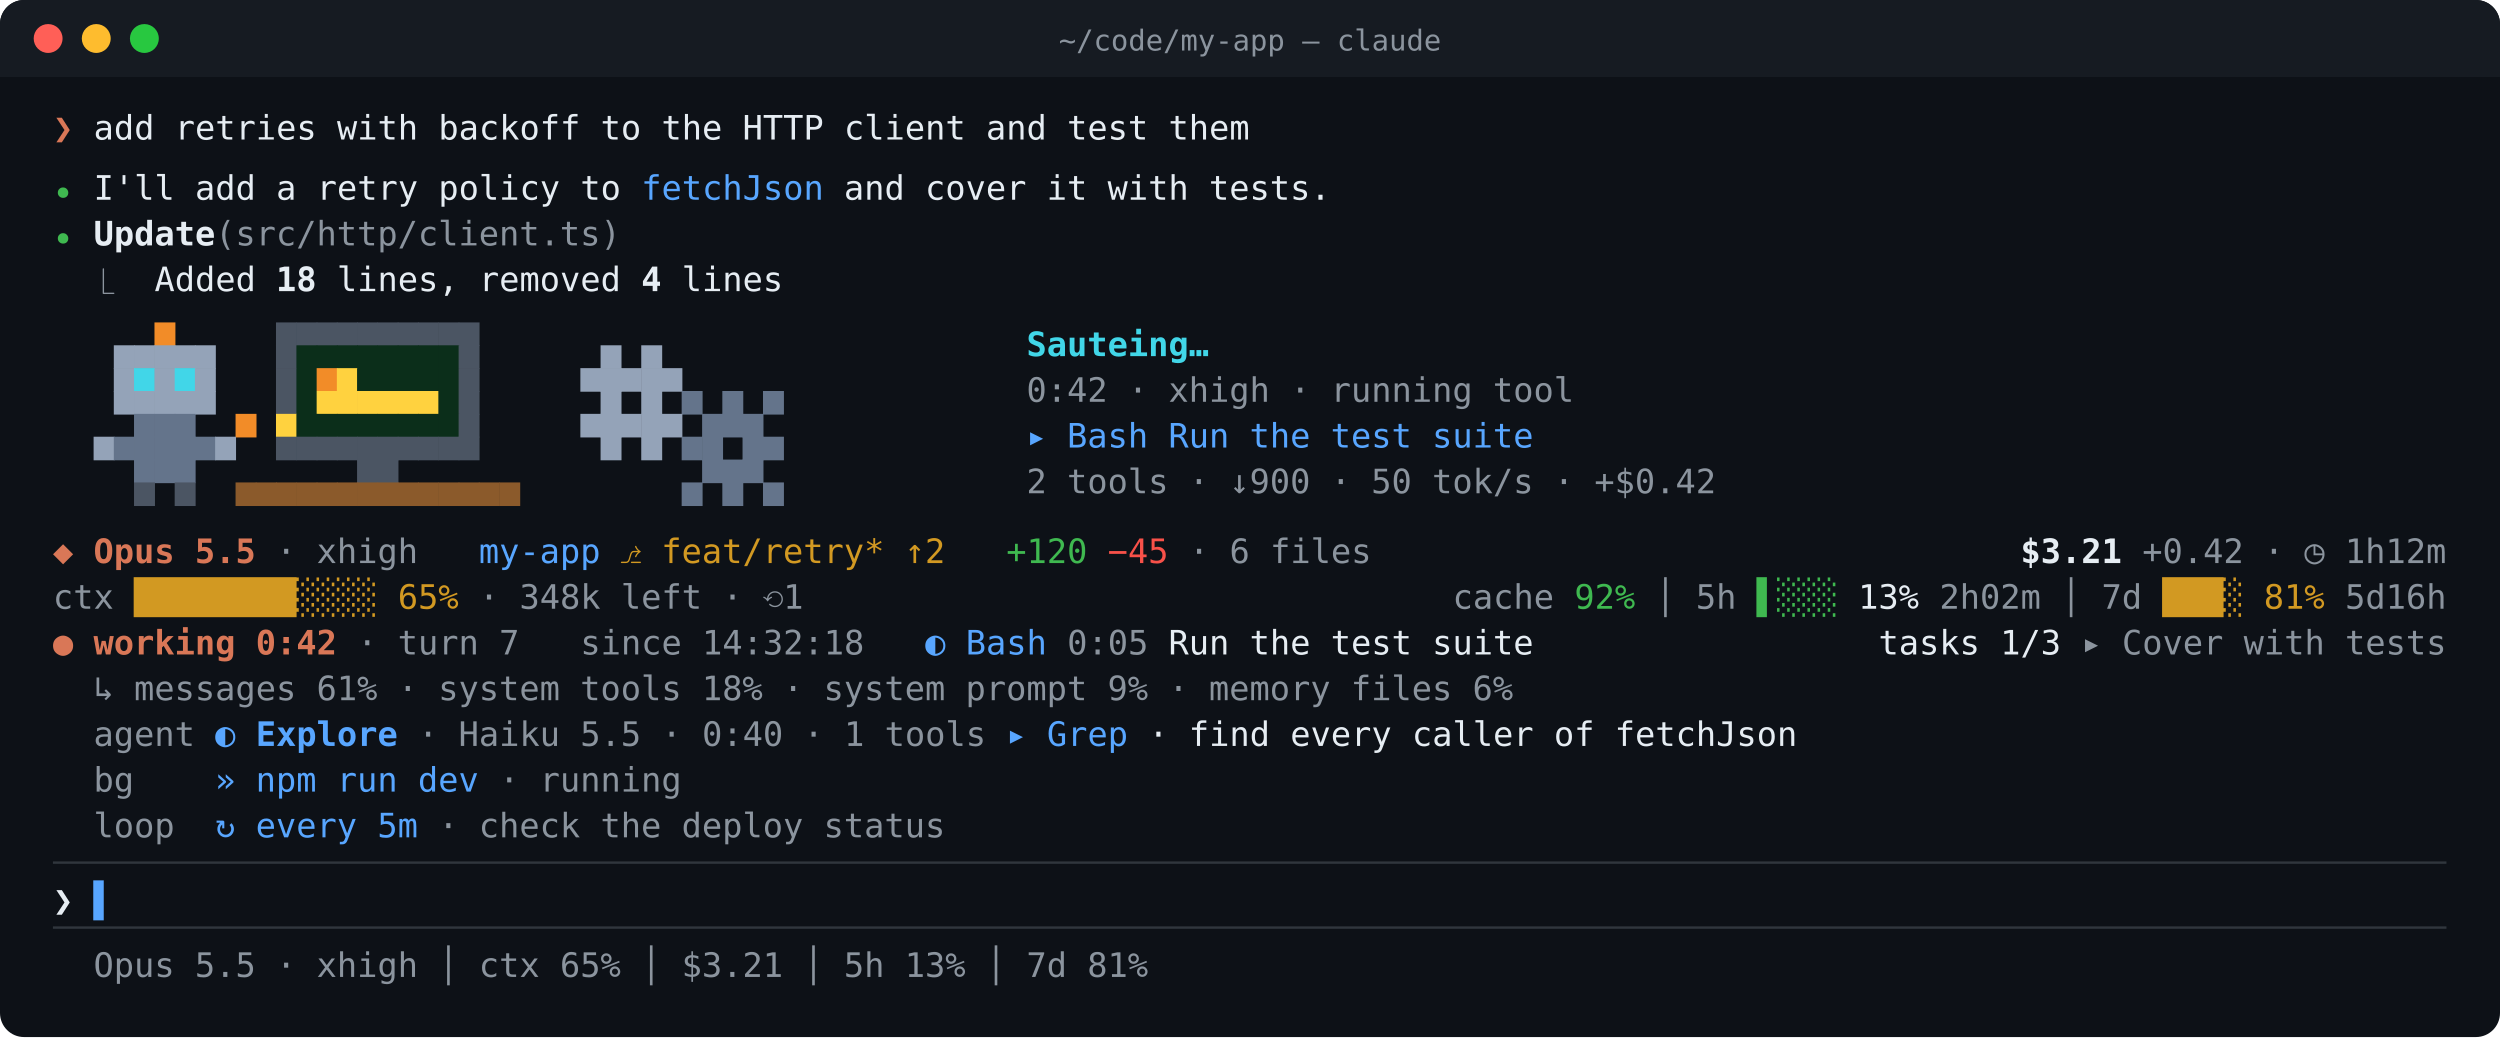
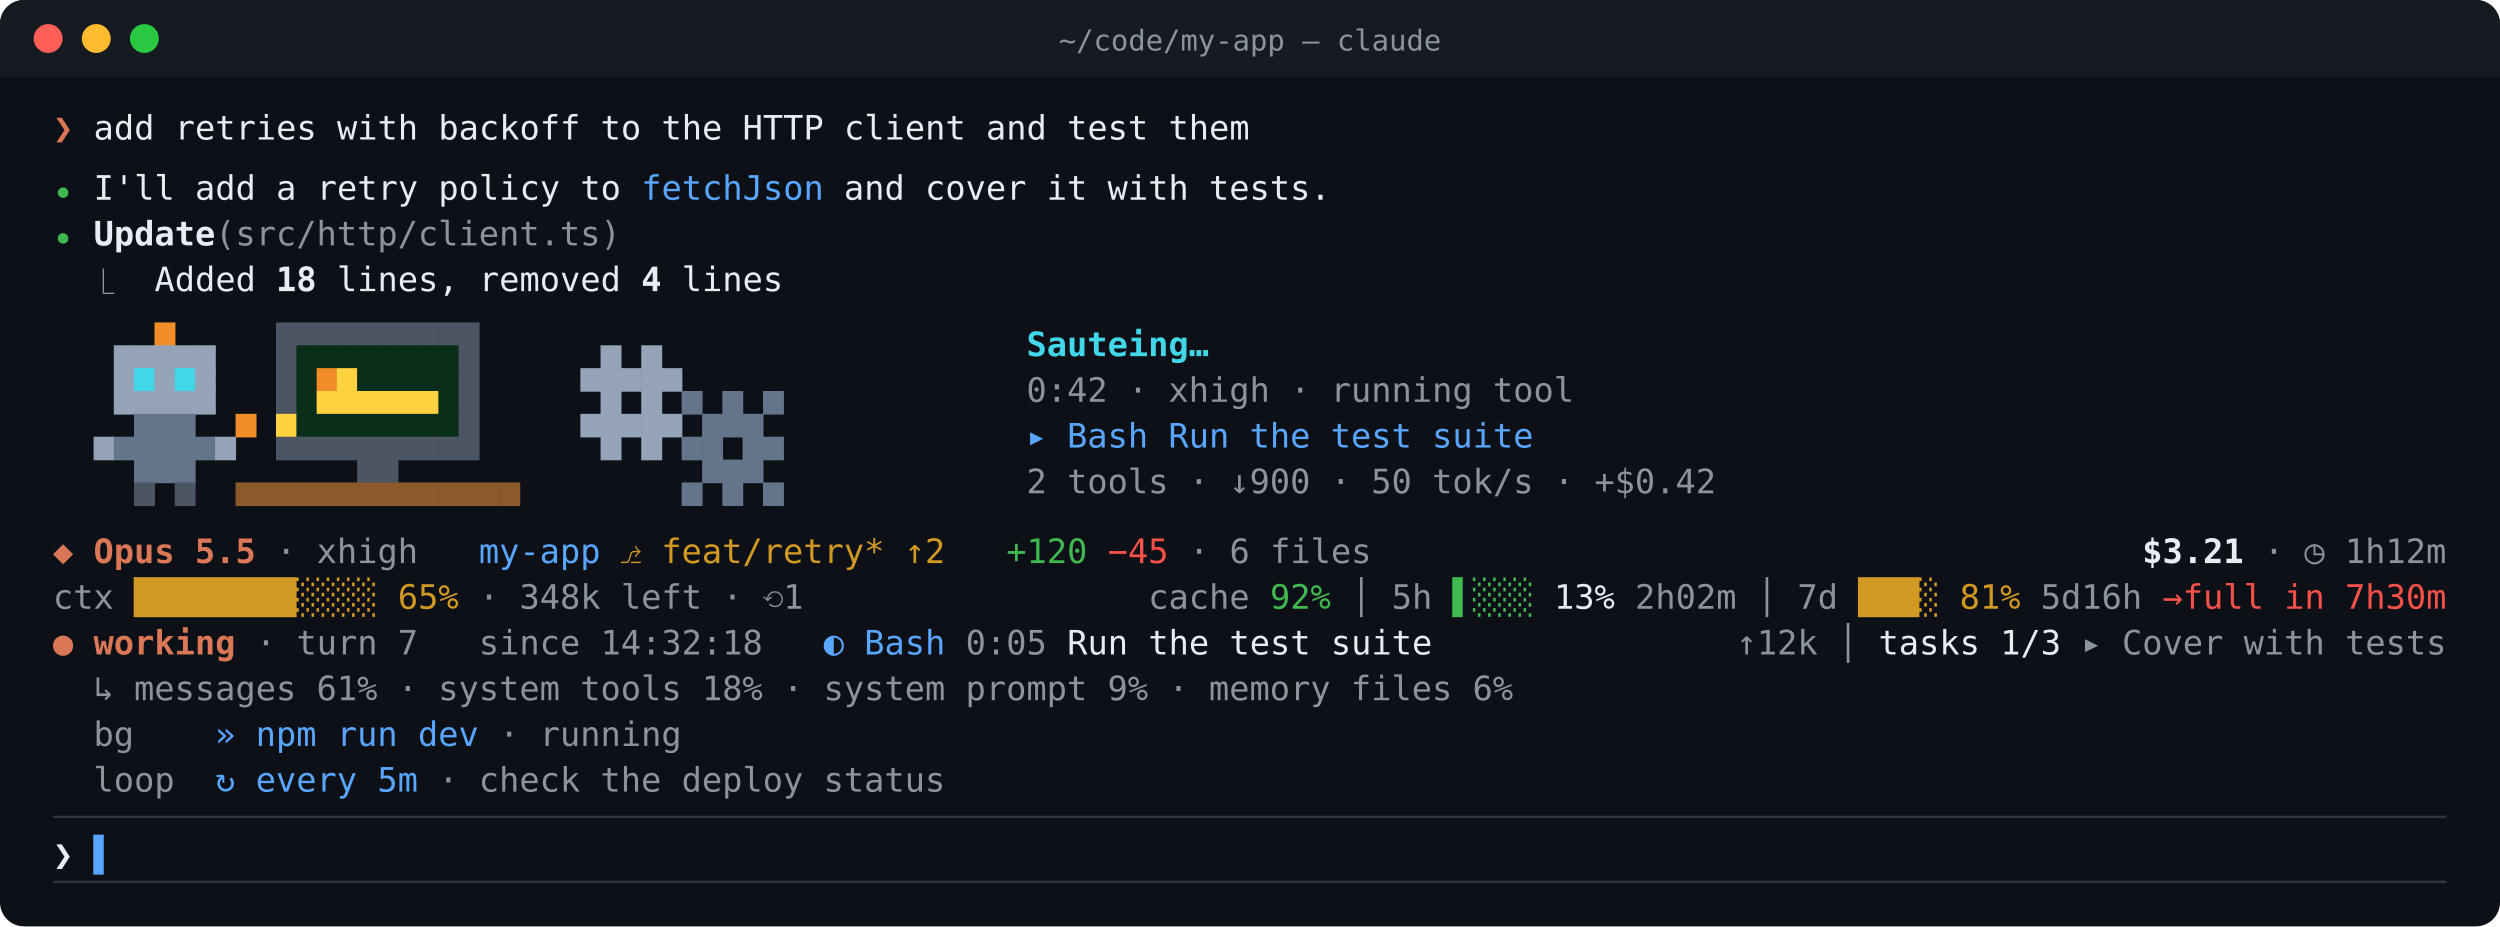
- <svg xmlns="http://www.w3.org/2000/svg" width="1039" height="431" viewBox="0 0 1039 431" font-family="ui-monospace, 'SF Mono', Menlo, Consolas, 'DejaVu Sans Mono', monospace" font-size="14">
-   <rect width="1039" height="431" rx="10" fill="#0d1117" />
+ <svg xmlns="http://www.w3.org/2000/svg" width="1039" height="385" viewBox="0 0 1039 385" font-family="ui-monospace, 'SF Mono', Menlo, Consolas, 'DejaVu Sans Mono', monospace" font-size="14">
+   <rect width="1039" height="385" rx="10" fill="#0d1117" />
  <rect width="1039" height="32" rx="10" fill="#161b22" />
  <rect y="22" width="1039" height="10" fill="#161b22" />
  <circle cx="20" cy="16" r="6" fill="#ff5f57" />
  <circle cx="40" cy="16" r="6" fill="#febc2e" />
  <circle cx="60" cy="16" r="6" fill="#28c840" />
  <text x="519.5" y="21" text-anchor="middle" fill="#8b949e" font-size="12">~/code/my-app — claude</text>
  <text y="58" xml:space="preserve">
    <tspan x="22.0" fill="#d97757">❯ </tspan>
    <tspan x="38.9" fill="#e6edf3">add retries with backoff to the HTTP client and test them</tspan>
  </text>
  <text y="83" xml:space="preserve">
    <tspan x="22.0" fill="#3fb950">⏺ </tspan>
    <tspan x="38.9" fill="#e6edf3">I'll add a retry policy to </tspan>
    <tspan x="266.5" fill="#58a6ff">fetchJson</tspan>
    <tspan x="342.3" fill="#e6edf3"> and cover it with tests.</tspan>
  </text>
  <text y="102" xml:space="preserve">
    <tspan x="22.0" fill="#3fb950">⏺ </tspan>
    <tspan x="38.9" fill="#e6edf3" font-weight="700">Update</tspan>
    <tspan x="89.4" fill="#8b949e">(src/http/client.ts)</tspan>
  </text>
  <text y="121" xml:space="preserve">
    <tspan x="22.0" fill="#8b949e">  ⎿  </tspan>
    <tspan x="64.2" fill="#e6edf3">Added </tspan>
    <tspan x="114.7" fill="#e6edf3" font-weight="700">18</tspan>
    <tspan x="131.6" fill="#e6edf3"> lines, removed </tspan>
    <tspan x="266.5" fill="#e6edf3" font-weight="700">4</tspan>
    <tspan x="274.9" fill="#e6edf3"> lines</tspan>
  </text>
  <rect x="64.2" y="134.0" width="8.7" height="9.8" fill="#f28c28" />
  <rect x="114.7" y="134.0" width="8.7" height="9.8" fill="#4b5563" />
  <rect x="123.2" y="134.0" width="8.7" height="9.8" fill="#4b5563" />
  <rect x="131.6" y="134.0" width="8.7" height="9.8" fill="#4b5563" />
  <rect x="140.0" y="134.0" width="8.7" height="9.8" fill="#4b5563" />
  <rect x="148.4" y="134.0" width="8.7" height="9.8" fill="#4b5563" />
  <rect x="156.9" y="134.0" width="8.7" height="9.8" fill="#4b5563" />
  <rect x="165.3" y="134.0" width="8.7" height="9.8" fill="#4b5563" />
  <rect x="173.7" y="134.0" width="8.7" height="9.8" fill="#4b5563" />
  <rect x="182.2" y="134.0" width="8.7" height="9.8" fill="#4b5563" />
  <rect x="190.6" y="134.0" width="8.7" height="9.8" fill="#4b5563" />
  <rect x="47.3" y="143.5" width="8.7" height="9.8" fill="#94a3b8" />
  <rect x="55.7" y="143.5" width="8.7" height="9.8" fill="#94a3b8" />
  <rect x="64.2" y="143.5" width="8.7" height="9.8" fill="#94a3b8" />
  <rect x="72.6" y="143.5" width="8.7" height="9.8" fill="#94a3b8" />
  <rect x="81.0" y="143.5" width="8.7" height="9.8" fill="#94a3b8" />
  <rect x="114.7" y="143.5" width="8.7" height="9.8" fill="#4b5563" />
  <rect x="123.2" y="143.5" width="8.7" height="9.8" fill="#0b2e1a" />
  <rect x="131.6" y="143.5" width="8.7" height="9.8" fill="#0b2e1a" />
  <rect x="140.0" y="143.5" width="8.7" height="9.8" fill="#0b2e1a" />
  <rect x="148.4" y="143.5" width="8.7" height="9.8" fill="#0b2e1a" />
  <rect x="156.9" y="143.5" width="8.7" height="9.8" fill="#0b2e1a" />
  <rect x="165.3" y="143.5" width="8.7" height="9.8" fill="#0b2e1a" />
  <rect x="173.7" y="143.5" width="8.7" height="9.8" fill="#0b2e1a" />
  <rect x="182.2" y="143.5" width="8.7" height="9.8" fill="#0b2e1a" />
  <rect x="190.6" y="143.5" width="8.7" height="9.8" fill="#4b5563" />
  <rect x="249.6" y="143.5" width="8.7" height="9.8" fill="#94a3b8" />
  <rect x="266.5" y="143.5" width="8.7" height="9.8" fill="#94a3b8" />
  <rect x="47.3" y="153.0" width="8.7" height="9.8" fill="#94a3b8" />
  <rect x="55.7" y="153.0" width="8.7" height="9.8" fill="#41d6e8" />
  <rect x="64.2" y="153.0" width="8.7" height="9.8" fill="#94a3b8" />
  <rect x="72.6" y="153.0" width="8.7" height="9.8" fill="#41d6e8" />
  <rect x="81.0" y="153.0" width="8.7" height="9.8" fill="#94a3b8" />
  <rect x="114.7" y="153.0" width="8.7" height="9.8" fill="#4b5563" />
  <rect x="123.2" y="153.0" width="8.7" height="9.8" fill="#0b2e1a" />
  <rect x="131.6" y="153.0" width="8.7" height="9.8" fill="#f28c28" />
  <rect x="140.0" y="153.0" width="8.7" height="9.8" fill="#ffd23f" />
  <rect x="148.4" y="153.0" width="8.7" height="9.8" fill="#0b2e1a" />
  <rect x="156.9" y="153.0" width="8.7" height="9.8" fill="#0b2e1a" />
  <rect x="165.3" y="153.0" width="8.7" height="9.8" fill="#0b2e1a" />
  <rect x="173.7" y="153.0" width="8.7" height="9.8" fill="#0b2e1a" />
  <rect x="182.2" y="153.0" width="8.7" height="9.8" fill="#0b2e1a" />
  <rect x="190.6" y="153.0" width="8.7" height="9.8" fill="#4b5563" />
  <rect x="241.2" y="153.0" width="8.7" height="9.8" fill="#94a3b8" />
  <rect x="249.6" y="153.0" width="8.7" height="9.8" fill="#94a3b8" />
  <rect x="258.0" y="153.0" width="8.7" height="9.8" fill="#94a3b8" />
  <rect x="266.5" y="153.0" width="8.7" height="9.8" fill="#94a3b8" />
  <rect x="274.9" y="153.0" width="8.7" height="9.8" fill="#94a3b8" />
  <rect x="47.3" y="162.5" width="8.7" height="9.8" fill="#94a3b8" />
  <rect x="55.7" y="162.5" width="8.7" height="9.8" fill="#94a3b8" />
  <rect x="64.2" y="162.5" width="8.7" height="9.8" fill="#94a3b8" />
  <rect x="72.6" y="162.5" width="8.7" height="9.8" fill="#94a3b8" />
  <rect x="81.0" y="162.5" width="8.7" height="9.8" fill="#94a3b8" />
  <rect x="114.7" y="162.5" width="8.7" height="9.8" fill="#4b5563" />
  <rect x="123.2" y="162.5" width="8.7" height="9.8" fill="#0b2e1a" />
  <rect x="131.6" y="162.5" width="8.7" height="9.8" fill="#ffd23f" />
  <rect x="140.0" y="162.5" width="8.7" height="9.8" fill="#ffd23f" />
  <rect x="148.4" y="162.5" width="8.7" height="9.8" fill="#ffd23f" />
  <rect x="156.9" y="162.5" width="8.7" height="9.8" fill="#ffd23f" />
  <rect x="165.3" y="162.5" width="8.7" height="9.8" fill="#ffd23f" />
  <rect x="173.7" y="162.5" width="8.7" height="9.8" fill="#ffd23f" />
  <rect x="182.2" y="162.5" width="8.7" height="9.8" fill="#0b2e1a" />
  <rect x="190.6" y="162.5" width="8.7" height="9.8" fill="#4b5563" />
  <rect x="249.6" y="162.5" width="8.7" height="9.8" fill="#94a3b8" />
  <rect x="266.5" y="162.5" width="8.7" height="9.8" fill="#94a3b8" />
  <rect x="283.3" y="162.5" width="8.7" height="9.8" fill="#64748b" />
  <rect x="300.2" y="162.5" width="8.7" height="9.8" fill="#64748b" />
  <rect x="317.1" y="162.5" width="8.7" height="9.8" fill="#64748b" />
  <rect x="55.7" y="172.0" width="8.7" height="9.8" fill="#64748b" />
  <rect x="64.2" y="172.0" width="8.7" height="9.8" fill="#64748b" />
  <rect x="72.6" y="172.0" width="8.7" height="9.8" fill="#64748b" />
  <rect x="97.9" y="172.0" width="8.7" height="9.8" fill="#f28c28" />
  <rect x="114.7" y="172.0" width="8.7" height="9.8" fill="#ffd23f" />
  <rect x="123.2" y="172.0" width="8.7" height="9.8" fill="#0b2e1a" />
  <rect x="131.6" y="172.0" width="8.7" height="9.8" fill="#0b2e1a" />
  <rect x="140.0" y="172.0" width="8.7" height="9.8" fill="#0b2e1a" />
  <rect x="148.4" y="172.0" width="8.7" height="9.8" fill="#0b2e1a" />
  <rect x="156.9" y="172.0" width="8.7" height="9.8" fill="#0b2e1a" />
  <rect x="165.3" y="172.0" width="8.7" height="9.8" fill="#0b2e1a" />
  <rect x="173.7" y="172.0" width="8.7" height="9.8" fill="#0b2e1a" />
  <rect x="182.2" y="172.0" width="8.7" height="9.8" fill="#0b2e1a" />
  <rect x="190.6" y="172.0" width="8.7" height="9.8" fill="#4b5563" />
  <rect x="241.2" y="172.0" width="8.7" height="9.8" fill="#94a3b8" />
  <rect x="249.6" y="172.0" width="8.7" height="9.8" fill="#94a3b8" />
  <rect x="258.0" y="172.0" width="8.7" height="9.8" fill="#94a3b8" />
  <rect x="266.5" y="172.0" width="8.7" height="9.8" fill="#94a3b8" />
  <rect x="274.9" y="172.0" width="8.7" height="9.8" fill="#94a3b8" />
  <rect x="291.8" y="172.0" width="8.7" height="9.8" fill="#64748b" />
  <rect x="300.2" y="172.0" width="8.7" height="9.8" fill="#64748b" />
  <rect x="308.6" y="172.0" width="8.7" height="9.8" fill="#64748b" />
  <rect x="38.9" y="181.5" width="8.7" height="9.8" fill="#94a3b8" />
  <rect x="47.3" y="181.5" width="8.7" height="9.8" fill="#64748b" />
  <rect x="55.7" y="181.5" width="8.7" height="9.8" fill="#64748b" />
  <rect x="64.2" y="181.5" width="8.7" height="9.8" fill="#64748b" />
  <rect x="72.6" y="181.5" width="8.7" height="9.8" fill="#64748b" />
  <rect x="81.0" y="181.5" width="8.7" height="9.8" fill="#64748b" />
  <rect x="89.4" y="181.5" width="8.7" height="9.8" fill="#94a3b8" />
  <rect x="114.7" y="181.5" width="8.7" height="9.8" fill="#4b5563" />
  <rect x="123.2" y="181.5" width="8.7" height="9.8" fill="#4b5563" />
  <rect x="131.6" y="181.5" width="8.7" height="9.8" fill="#4b5563" />
  <rect x="140.0" y="181.5" width="8.7" height="9.8" fill="#4b5563" />
  <rect x="148.4" y="181.5" width="8.7" height="9.8" fill="#4b5563" />
  <rect x="156.9" y="181.5" width="8.7" height="9.8" fill="#4b5563" />
  <rect x="165.3" y="181.5" width="8.7" height="9.8" fill="#4b5563" />
  <rect x="173.7" y="181.5" width="8.7" height="9.8" fill="#4b5563" />
  <rect x="182.2" y="181.5" width="8.7" height="9.8" fill="#4b5563" />
  <rect x="190.6" y="181.5" width="8.7" height="9.8" fill="#4b5563" />
  <rect x="249.6" y="181.5" width="8.7" height="9.8" fill="#94a3b8" />
  <rect x="266.5" y="181.5" width="8.7" height="9.8" fill="#94a3b8" />
  <rect x="283.3" y="181.5" width="8.7" height="9.8" fill="#64748b" />
  <rect x="291.8" y="181.5" width="8.7" height="9.8" fill="#64748b" />
  <rect x="308.6" y="181.5" width="8.7" height="9.8" fill="#64748b" />
  <rect x="317.1" y="181.5" width="8.7" height="9.8" fill="#64748b" />
  <rect x="55.7" y="191.0" width="8.7" height="9.8" fill="#64748b" />
  <rect x="64.2" y="191.0" width="8.7" height="9.8" fill="#64748b" />
  <rect x="72.6" y="191.0" width="8.7" height="9.8" fill="#64748b" />
  <rect x="148.4" y="191.0" width="8.7" height="9.8" fill="#4b5563" />
  <rect x="156.9" y="191.0" width="8.7" height="9.8" fill="#4b5563" />
  <rect x="291.8" y="191.0" width="8.7" height="9.8" fill="#64748b" />
  <rect x="300.2" y="191.0" width="8.7" height="9.8" fill="#64748b" />
  <rect x="308.6" y="191.0" width="8.7" height="9.8" fill="#64748b" />
  <rect x="55.7" y="200.5" width="8.7" height="9.8" fill="#4b5563" />
  <rect x="72.6" y="200.5" width="8.7" height="9.8" fill="#4b5563" />
  <rect x="97.9" y="200.5" width="8.7" height="9.8" fill="#8b5a2b" />
  <rect x="106.3" y="200.5" width="8.7" height="9.8" fill="#8b5a2b" />
  <rect x="114.7" y="200.5" width="8.7" height="9.8" fill="#8b5a2b" />
  <rect x="123.2" y="200.5" width="8.7" height="9.8" fill="#8b5a2b" />
  <rect x="131.6" y="200.5" width="8.7" height="9.8" fill="#8b5a2b" />
  <rect x="140.0" y="200.5" width="8.7" height="9.8" fill="#8b5a2b" />
  <rect x="148.4" y="200.5" width="8.7" height="9.8" fill="#8b5a2b" />
  <rect x="156.9" y="200.5" width="8.7" height="9.8" fill="#8b5a2b" />
  <rect x="165.3" y="200.5" width="8.7" height="9.8" fill="#8b5a2b" />
  <rect x="173.7" y="200.5" width="8.7" height="9.8" fill="#8b5a2b" />
  <rect x="182.2" y="200.5" width="8.7" height="9.8" fill="#8b5a2b" />
  <rect x="190.6" y="200.5" width="8.7" height="9.8" fill="#8b5a2b" />
  <rect x="199.0" y="200.5" width="8.7" height="9.8" fill="#8b5a2b" />
  <rect x="207.5" y="200.5" width="8.7" height="9.8" fill="#8b5a2b" />
  <rect x="283.3" y="200.5" width="8.7" height="9.8" fill="#64748b" />
  <rect x="300.2" y="200.5" width="8.7" height="9.8" fill="#64748b" />
  <rect x="317.1" y="200.5" width="8.7" height="9.8" fill="#64748b" />
  <text y="148" xml:space="preserve">
    <tspan x="426.6" fill="#41d6e8" font-weight="700">Sauteing…</tspan>
  </text>
  <text y="167" xml:space="preserve">
    <tspan x="426.6" fill="#8b949e">0:42 · xhigh · running tool</tspan>
  </text>
  <text y="186" xml:space="preserve">
    <tspan x="426.6" fill="#58a6ff">▸ Bash Run the test suite</tspan>
  </text>
  <text y="205" xml:space="preserve">
    <tspan x="426.6" fill="#8b949e">2 tools · ↓900 · 50 tok/s · +$0.42</tspan>
  </text>
  <text y="234" xml:space="preserve">
    <tspan x="22.0" fill="#d97757" font-weight="700">◆ Opus 5.5</tspan>
    <tspan x="106.3" fill="#8b949e"> · xhigh</tspan>
    <tspan x="173.7" fill="#e6edf3">   </tspan>
    <tspan x="199.0" fill="#58a6ff">my-app</tspan>
    <tspan x="249.6" fill="#d29922"> ⎇ feat/retry* ↑2</tspan>
    <tspan x="392.9" fill="#e6edf3">   </tspan>
    <tspan x="418.2" fill="#3fb950">+120</tspan>
    <tspan x="451.9" fill="#f85149"> −45</tspan>
    <tspan x="485.7" fill="#8b949e"> · 6 files</tspan>
  </text>
  <text y="234" xml:space="preserve">
-     <tspan x="839.7" fill="#e6edf3" font-weight="700">$3.21</tspan>
-     <tspan x="881.9" fill="#8b949e"> +0.42</tspan>
+     <tspan x="890.3" fill="#e6edf3" font-weight="700">$3.21</tspan>
    <tspan x="932.4" fill="#8b949e"> · ◷ 1h12m</tspan>
  </text>
  <text y="253" xml:space="preserve">
    <tspan x="22.0" fill="#8b949e">ctx </tspan>
    <tspan x="55.7" fill="#d29922">████████░░░░</tspan>
    <tspan x="156.9" fill="#d29922"> 65%</tspan>
    <tspan x="190.6" fill="#8b949e"> · 348k left</tspan>
    <tspan x="291.8" fill="#8b949e"> · ⟲1</tspan>
  </text>
  <text y="253" xml:space="preserve">
-     <tspan x="603.7" fill="#8b949e">cache </tspan>
-     <tspan x="654.3" fill="#3fb950">92%</tspan>
-     <tspan x="679.5" fill="#8b949e"> │ </tspan>
-     <tspan x="704.8" fill="#8b949e">5h </tspan>
-     <tspan x="730.1" fill="#3fb950">▌░░░</tspan>
-     <tspan x="763.8" fill="#e6edf3"> 13%</tspan>
-     <tspan x="797.6" fill="#8b949e"> 2h02m</tspan>
-     <tspan x="848.1" fill="#8b949e"> │ </tspan>
-     <tspan x="873.4" fill="#8b949e">7d </tspan>
-     <tspan x="898.7" fill="#d29922">███░</tspan>
-     <tspan x="932.4" fill="#d29922"> 81%</tspan>
-     <tspan x="966.2" fill="#8b949e"> 5d16h</tspan>
+     <tspan x="477.2" fill="#8b949e">cache </tspan>
+     <tspan x="527.8" fill="#3fb950">92%</tspan>
+     <tspan x="553.1" fill="#8b949e"> │ </tspan>
+     <tspan x="578.4" fill="#8b949e">5h </tspan>
+     <tspan x="603.7" fill="#3fb950">▌░░░</tspan>
+     <tspan x="637.4" fill="#e6edf3"> 13%</tspan>
+     <tspan x="671.1" fill="#8b949e"> 2h02m</tspan>
+     <tspan x="721.7" fill="#8b949e"> │ </tspan>
+     <tspan x="747.0" fill="#8b949e">7d </tspan>
+     <tspan x="772.3" fill="#d29922">███░</tspan>
+     <tspan x="806.0" fill="#d29922"> 81%</tspan>
+     <tspan x="839.7" fill="#8b949e"> 5d16h</tspan>
+     <tspan x="890.3" fill="#f85149"> →full in 7h30m</tspan>
  </text>
  <text y="272" xml:space="preserve">
-     <tspan x="22.0" fill="#d97757" font-weight="700">● working 0:42</tspan>
-     <tspan x="140.0" fill="#8b949e"> · turn 7</tspan>
-     <tspan x="215.9" fill="#e6edf3">   </tspan>
-     <tspan x="241.2" fill="#8b949e">since 14:32:18</tspan>
-     <tspan x="359.2" fill="#e6edf3">   </tspan>
-     <tspan x="384.5" fill="#58a6ff">◐ Bash</tspan>
-     <tspan x="435.1" fill="#8b949e"> 0:05</tspan>
-     <tspan x="477.2" fill="#e6edf3"> Run the test suite</tspan>
+     <tspan x="22.0" fill="#d97757" font-weight="700">● working</tspan>
+     <tspan x="97.9" fill="#8b949e"> · turn 7</tspan>
+     <tspan x="173.7" fill="#e6edf3">   </tspan>
+     <tspan x="199.0" fill="#8b949e">since 14:32:18</tspan>
+     <tspan x="317.1" fill="#e6edf3">   </tspan>
+     <tspan x="342.3" fill="#58a6ff">◐ Bash</tspan>
+     <tspan x="392.9" fill="#8b949e"> 0:05</tspan>
+     <tspan x="435.1" fill="#e6edf3"> Run the test suite</tspan>
  </text>
  <text y="272" xml:space="preserve">
+     <tspan x="721.7" fill="#8b949e">↑12k</tspan>
+     <tspan x="755.4" fill="#8b949e"> │ </tspan>
    <tspan x="780.7" fill="#e6edf3">tasks 1/3</tspan>
    <tspan x="856.6" fill="#8b949e"> ▸ Cover with tests</tspan>
  </text>
  <text y="291" xml:space="preserve">
    <tspan x="22.0" fill="#8b949e">  ↳ </tspan>
    <tspan x="55.7" fill="#8b949e">messages 61% · system tools 18% · system prompt 9% · memory files 6%</tspan>
  </text>
  <text y="310" xml:space="preserve">
-     <tspan x="22.0" fill="#8b949e">  agent </tspan>
-     <tspan x="89.4" fill="#58a6ff">◐ </tspan>
-     <tspan x="106.3" fill="#58a6ff" font-weight="700">Explore</tspan>
-     <tspan x="165.3" fill="#8b949e"> · Haiku 5.5</tspan>
-     <tspan x="266.5" fill="#8b949e"> · 0:40 · 1 tools</tspan>
-     <tspan x="409.8" fill="#58a6ff"> ▸ Grep</tspan>
-     <tspan x="468.8" fill="#e6edf3"> · find every caller of fetchJson</tspan>
-   </text>
-   <text y="329" xml:space="preserve">
    <tspan x="22.0" fill="#8b949e">  bg    </tspan>
    <tspan x="89.4" fill="#58a6ff">» npm run dev</tspan>
    <tspan x="199.0" fill="#8b949e"> · running</tspan>
  </text>
-   <text y="348" xml:space="preserve">
+   <text y="329" xml:space="preserve">
    <tspan x="22.0" fill="#8b949e">  loop  </tspan>
    <tspan x="89.4" fill="#58a6ff">↻ every 5m</tspan>
    <tspan x="173.7" fill="#8b949e"> · check the deploy status</tspan>
  </text>
-   <rect x="22" y="358" width="994.74" height="1" fill="#30363d" />
-   <text y="379" xml:space="preserve">
+   <rect x="22" y="339" width="994.74" height="1" fill="#30363d" />
+   <text y="360" xml:space="preserve">
    <tspan x="22.0" fill="#e6edf3">❯ </tspan>
    <tspan x="38.9" fill="#58a6ff">▌</tspan>
  </text>
-   <rect x="22" y="385" width="994.74" height="1" fill="#30363d" />
-   <text y="406" xml:space="preserve">
-     <tspan x="22.0" fill="#8b949e">  Opus 5.5 · xhigh │ ctx 65% │ $3.21 │ 5h 13% │ 7d 81%</tspan>
-   </text>
+   <rect x="22" y="366" width="994.74" height="1" fill="#30363d" />
</svg>
